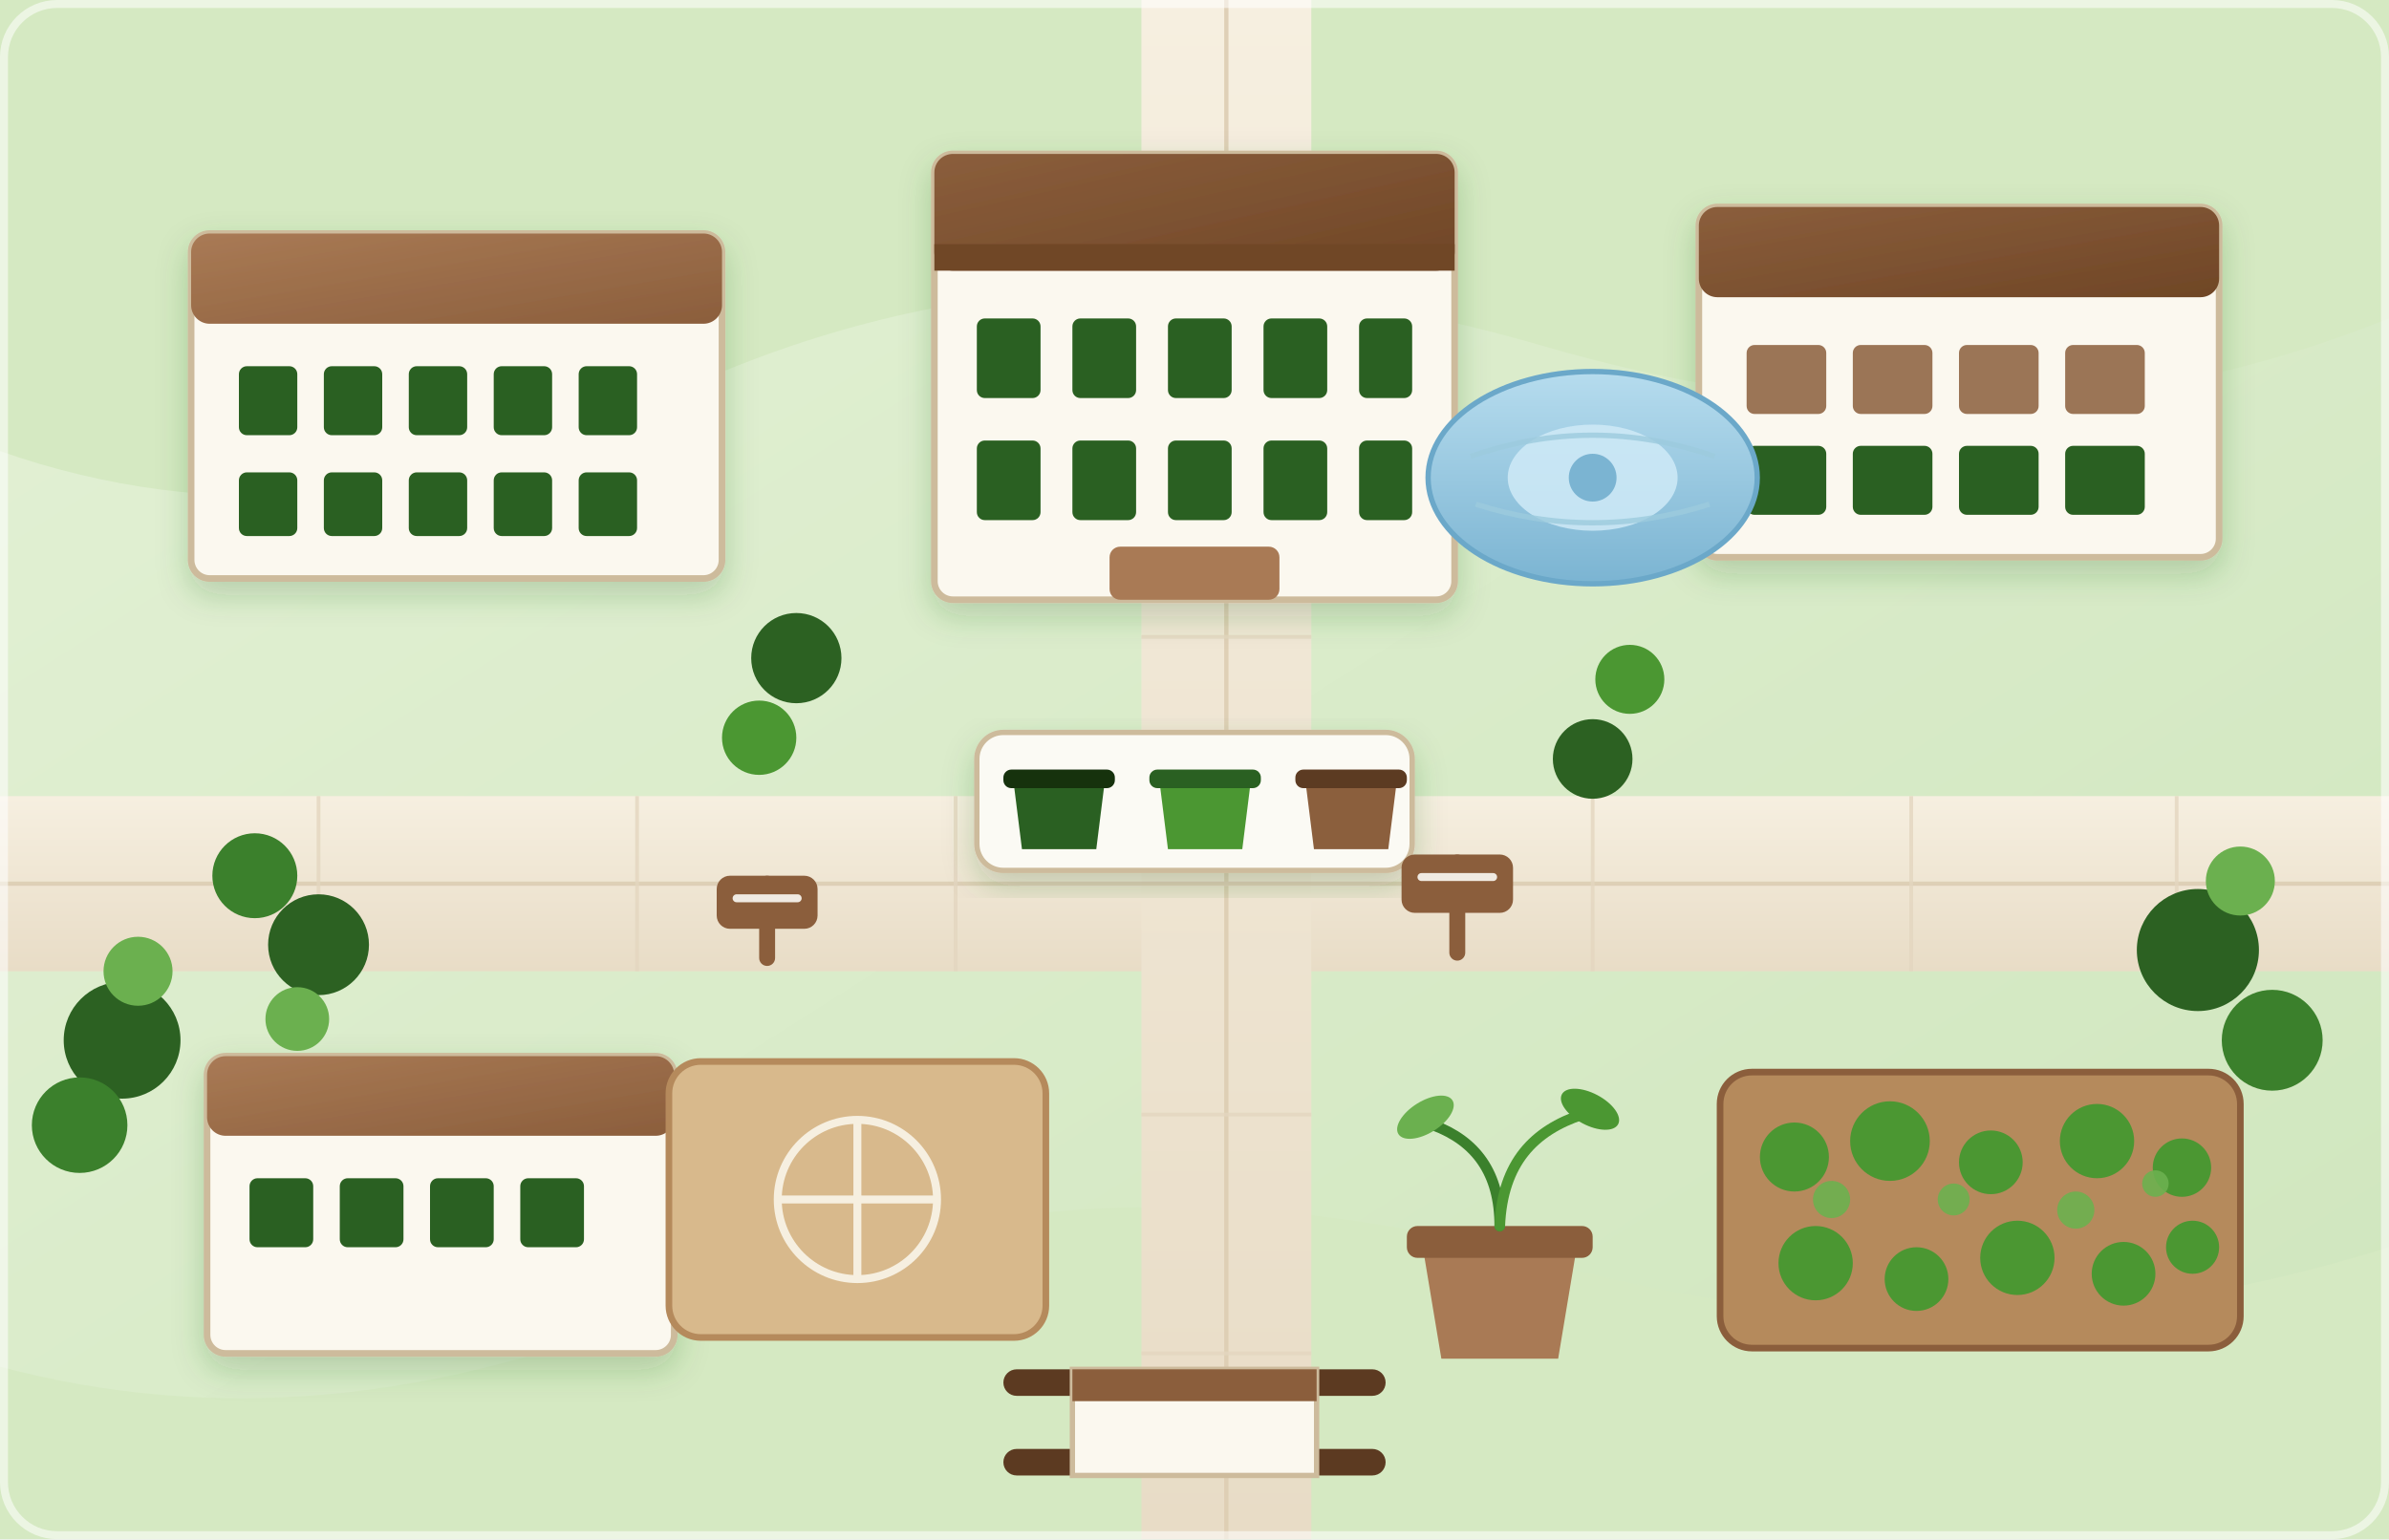
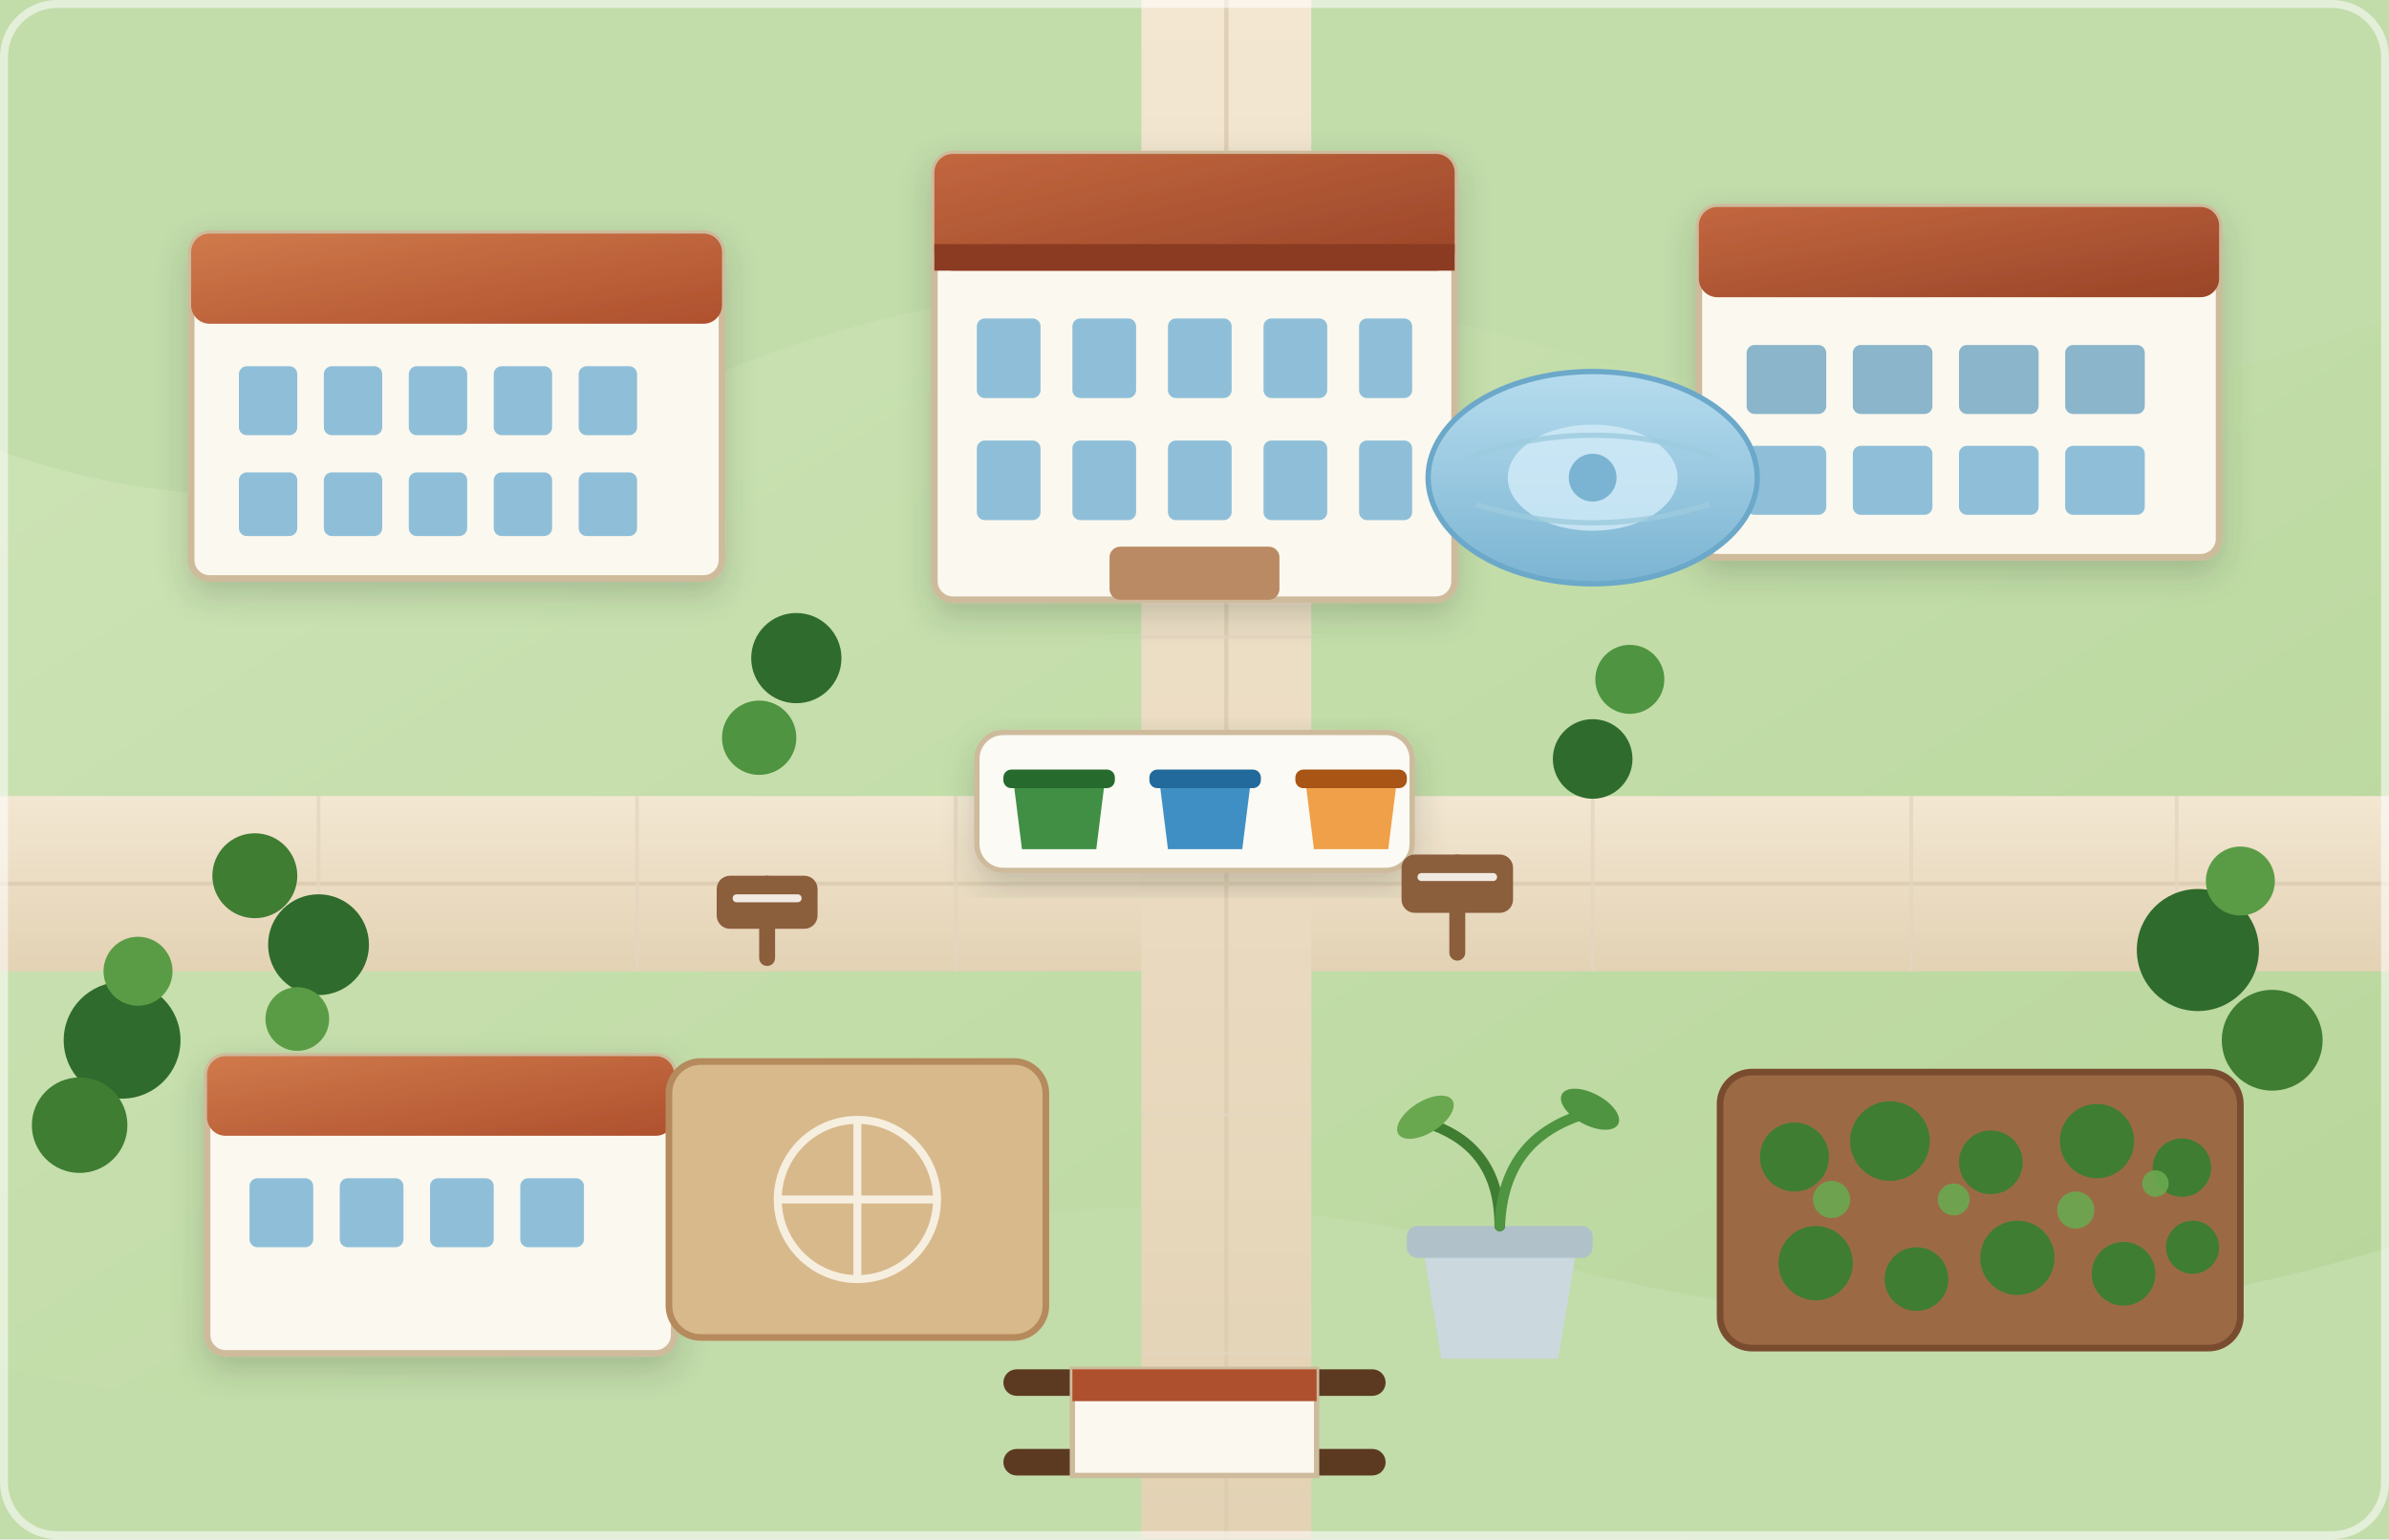
<svg xmlns="http://www.w3.org/2000/svg" viewBox="0 0 900 580" role="img" aria-labelledby="mapTitle mapDesc">
  <defs>
    <linearGradient id="mLawn" x1="0" y1="0" x2="1" y2="1">
-       <stop offset="0%" stop-color="#e4f1d6" />
-       <stop offset="100%" stop-color="#cfe6bd" />
+       <stop offset="0%" stop-color="#cfe4b8" />
+       <stop offset="100%" stop-color="#b7d69a" />
    </linearGradient>
    <linearGradient id="mPath" x1="0" y1="0" x2="0" y2="1">
-       <stop offset="0%" stop-color="#f6efe0" />
-       <stop offset="100%" stop-color="#e8dcc6" />
+       <stop offset="0%" stop-color="#f3e7d2" />
+       <stop offset="100%" stop-color="#e3d2b4" />
    </linearGradient>
    <linearGradient id="mRoof" x1="0" y1="0" x2="1" y2="1">
-       <stop offset="0%" stop-color="#8b5e3c" />
-       <stop offset="100%" stop-color="#6f4626" />
+       <stop offset="0%" stop-color="#c2673f" />
+       <stop offset="100%" stop-color="#9a4528" />
    </linearGradient>
    <linearGradient id="mRoof2" x1="0" y1="0" x2="1" y2="1">
-       <stop offset="0%" stop-color="#a97a55" />
-       <stop offset="100%" stop-color="#8b5e3c" />
+       <stop offset="0%" stop-color="#d07a4c" />
+       <stop offset="100%" stop-color="#ae502d" />
    </linearGradient>
    <linearGradient id="mWater" x1="0" y1="0" x2="0" y2="1">
      <stop offset="0%" stop-color="#b6dcee" />
      <stop offset="100%" stop-color="#7bb4d2" />
    </linearGradient>
    <filter id="mSoft" x="-20%" y="-20%" width="140%" height="140%">
-       <feDropShadow dx="0" dy="5" stdDeviation="6" flood-color="#2c6122" flood-opacity=".22" />
+       <feDropShadow dx="0" dy="5" stdDeviation="6" flood-color="#33413a" flood-opacity=".22" />
    </filter>
  </defs>
  <rect width="900" height="580" fill="url(#mLawn)" />
-   <path d="M0 0 h900 v120 q-150 60 -320 10 q-180 -52 -330 20 q-130 62 -250 20 Z" fill="#d5e9c2" />
-   <path d="M0 580 h900 v-110 q-160 50 -320 5 q-170 -48 -330 18 q-130 54 -250 22 Z" fill="#d5e9c2" />
+   <path d="M0 0 h900 v120 q-150 60 -320 10 q-180 -52 -330 20 q-130 62 -250 20 Z" fill="#c2dcaa" />
+   <path d="M0 580 h900 v-110 q-160 50 -320 5 q-170 -48 -330 18 q-130 54 -250 22 Z" fill="#c2dcaa" />
  <path d="M0 300 h900 v66 h-900 Z" fill="url(#mPath)" />
  <path d="M430 0 h64 v580 h-64 Z" fill="url(#mPath)" />
  <g stroke="#ddcdb2" stroke-width="1.6" opacity=".9">
    <path d="M0 333 h900" />
    <path d="M462 0 v580" />
  </g>
  <g stroke="#e3d6bf" stroke-width="1.4" opacity=".8">
    <path d="M120 300 v66M240 300 v66M360 300 v66M600 300 v66M720 300 v66M820 300 v66" />
    <path d="M430 120 h64M430 240 h64M430 420 h64M430 510 h64" />
  </g>
  <g filter="url(#mSoft)">
    <rect x="352" y="58" width="196" height="168" rx="7" fill="#fbf8ef" stroke="#cdbb9c" stroke-width="2.5" />
    <rect x="352" y="58" width="196" height="44" rx="7" fill="url(#mRoof)" />
-     <rect x="352" y="92" width="196" height="10" fill="#6f4626" />
-     <g fill="#2c6122">
+     <rect x="352" y="92" width="196" height="10" fill="#8a3a20" />
+     <g fill="#8fbfd8">
      <rect x="368" y="120" width="24" height="30" rx="3" />
      <rect x="404" y="120" width="24" height="30" rx="3" />
      <rect x="440" y="120" width="24" height="30" rx="3" />
      <rect x="476" y="120" width="24" height="30" rx="3" />
      <rect x="512" y="120" width="20" height="30" rx="3" />
      <rect x="368" y="166" width="24" height="30" rx="3" />
      <rect x="404" y="166" width="24" height="30" rx="3" />
      <rect x="440" y="166" width="24" height="30" rx="3" />
      <rect x="476" y="166" width="24" height="30" rx="3" />
      <rect x="512" y="166" width="20" height="30" rx="3" />
    </g>
-     <rect x="418" y="206" width="64" height="20" rx="4" fill="#a97a55" />
+     <rect x="418" y="206" width="64" height="20" rx="4" fill="#b98a63" />
  </g>
  <g filter="url(#mSoft)">
    <rect x="72" y="88" width="200" height="130" rx="7" fill="#fbf8ef" stroke="#cdbb9c" stroke-width="2.5" />
    <rect x="72" y="88" width="200" height="34" rx="7" fill="url(#mRoof2)" />
-     <g fill="#2c6122">
+     <g fill="#8fbfd8">
      <rect x="90" y="138" width="22" height="26" rx="3" />
      <rect x="122" y="138" width="22" height="26" rx="3" />
      <rect x="154" y="138" width="22" height="26" rx="3" />
      <rect x="186" y="138" width="22" height="26" rx="3" />
      <rect x="218" y="138" width="22" height="26" rx="3" />
      <rect x="90" y="178" width="22" height="24" rx="3" />
      <rect x="122" y="178" width="22" height="24" rx="3" />
      <rect x="154" y="178" width="22" height="24" rx="3" />
      <rect x="186" y="178" width="22" height="24" rx="3" />
      <rect x="218" y="178" width="22" height="24" rx="3" />
    </g>
  </g>
  <g filter="url(#mSoft)">
    <rect x="640" y="78" width="196" height="132" rx="7" fill="#fbf8ef" stroke="#cdbb9c" stroke-width="2.5" />
    <rect x="640" y="78" width="196" height="34" rx="7" fill="url(#mRoof)" />
-     <g fill="#8b5e3c" opacity=".85">
+     <g fill="#7daec8" opacity=".9">
      <rect x="658" y="130" width="30" height="26" rx="3" />
      <rect x="698" y="130" width="30" height="26" rx="3" />
      <rect x="738" y="130" width="30" height="26" rx="3" />
      <rect x="778" y="130" width="30" height="26" rx="3" />
    </g>
-     <g fill="#2c6122">
+     <g fill="#8fbfd8">
      <rect x="658" y="168" width="30" height="26" rx="3" />
      <rect x="698" y="168" width="30" height="26" rx="3" />
      <rect x="738" y="168" width="30" height="26" rx="3" />
      <rect x="778" y="168" width="30" height="26" rx="3" />
    </g>
  </g>
  <g filter="url(#mSoft)">
    <rect x="78" y="398" width="176" height="112" rx="7" fill="#fbf8ef" stroke="#cdbb9c" stroke-width="2.5" />
    <rect x="78" y="398" width="176" height="30" rx="7" fill="url(#mRoof2)" />
-     <g fill="#2c6122">
+     <g fill="#8fbfd8">
      <rect x="94" y="444" width="24" height="26" rx="3" />
      <rect x="128" y="444" width="24" height="26" rx="3" />
      <rect x="162" y="444" width="24" height="26" rx="3" />
      <rect x="196" y="444" width="24" height="26" rx="3" />
    </g>
  </g>
  <g>
-     <rect x="648" y="404" width="196" height="104" rx="12" fill="#b58a5c" stroke="#8b5e3c" stroke-width="2.5" />
-     <g fill="#4b9732">
+     <rect x="648" y="404" width="196" height="104" rx="12" fill="#9b6a45" stroke="#7a4c2f" stroke-width="2.5" />
+     <g fill="#3f7d32">
      <circle cx="676" cy="436" r="13" />
      <circle cx="712" cy="430" r="15" />
      <circle cx="750" cy="438" r="12" />
      <circle cx="790" cy="430" r="14" />
      <circle cx="822" cy="440" r="11" />
      <circle cx="684" cy="476" r="14" />
      <circle cx="722" cy="482" r="12" />
      <circle cx="760" cy="474" r="14" />
      <circle cx="800" cy="480" r="12" />
      <circle cx="826" cy="470" r="10" />
    </g>
-     <g fill="#6bb04f" opacity=".9">
+     <g fill="#6aa84f" opacity=".9">
      <circle cx="690" cy="452" r="7" />
      <circle cx="736" cy="452" r="6" />
      <circle cx="782" cy="456" r="7" />
      <circle cx="812" cy="446" r="5" />
    </g>
  </g>
  <g>
    <ellipse cx="600" cy="180" rx="62" ry="40" fill="url(#mWater)" stroke="#6ba8c9" stroke-width="2" />
    <ellipse cx="600" cy="180" rx="32" ry="20" fill="#cfeaf7" opacity=".85" />
    <circle cx="600" cy="180" r="9" fill="#7bb4d2" />
    <g stroke="#9ccbdd" stroke-width="2" fill="none" opacity=".8">
      <path d="M554 172 q46 -16 92 0" />
      <path d="M556 190 q44 14 88 0" />
    </g>
  </g>
  <g>
    <rect x="252" y="400" width="142" height="104" rx="12" fill="#d8b98c" stroke="#b58a5c" stroke-width="2.5" />
    <circle cx="323" cy="452" r="30" fill="none" stroke="#f6efe0" stroke-width="3" />
    <path d="M293 452 h60" stroke="#f6efe0" stroke-width="3" />
    <path d="M323 422 v60" stroke="#f6efe0" stroke-width="3" />
  </g>
  <g>
-     <g fill="#2c6122">
+     <g fill="#2f6b2c">
      <circle cx="46" cy="392" r="22" />
      <circle cx="120" cy="356" r="19" />
      <circle cx="828" cy="358" r="23" />
    </g>
-     <g fill="#3b802c">
+     <g fill="#3f7d32">
      <circle cx="30" cy="424" r="18" />
      <circle cx="96" cy="330" r="16" />
      <circle cx="856" cy="392" r="19" />
    </g>
-     <g fill="#6bb04f">
+     <g fill="#5a9c45">
      <circle cx="52" cy="366" r="13" />
      <circle cx="112" cy="384" r="12" />
      <circle cx="844" cy="332" r="13" />
    </g>
-     <g fill="#2c6122">
+     <g fill="#2f6b2c">
      <circle cx="300" cy="248" r="17" />
      <circle cx="600" cy="286" r="15" />
    </g>
-     <g fill="#4b9732">
+     <g fill="#4f9440">
      <circle cx="286" cy="278" r="14" />
      <circle cx="614" cy="256" r="13" />
    </g>
  </g>
  <g id="binStation" filter="url(#mSoft)">
    <rect x="368" y="276" width="164" height="52" rx="10" fill="#fbfaf4" stroke="#cdbb9c" stroke-width="2" />
    <g>
-       <path d="M382 296 h34 l-3 24 h-28 Z" fill="#2c6122" />
-       <rect x="378" y="290" width="42" height="7" rx="3" fill="#16300f" />
-       <path d="M437 296 h34 l-3 24 h-28 Z" fill="#4b9732" />
-       <rect x="433" y="290" width="42" height="7" rx="3" fill="#2c6122" />
-       <path d="M492 296 h34 l-3 24 h-28 Z" fill="#8b5e3c" />
-       <rect x="488" y="290" width="42" height="7" rx="3" fill="#5c3a21" />
+       <path d="M382 296 h34 l-3 24 h-28 Z" fill="#3f8f45" />
+       <rect x="378" y="290" width="42" height="7" rx="3" fill="#256b2f" />
+       <path d="M437 296 h34 l-3 24 h-28 Z" fill="#3f8fc4" />
+       <rect x="433" y="290" width="42" height="7" rx="3" fill="#246a9b" />
+       <path d="M492 296 h34 l-3 24 h-28 Z" fill="#f0a04a" />
+       <rect x="488" y="290" width="42" height="7" rx="3" fill="#a85414" />
    </g>
  </g>
  <g id="potCorner">
-     <path d="M536 470 h58 l-7 42 h-44 Z" fill="#a97a55" />
-     <rect x="530" y="462" width="70" height="12" rx="4" fill="#8b5e3c" />
-     <path d="M565 462 C565 442 556 430 540 424" stroke="#3b802c" stroke-width="4" fill="none" stroke-linecap="round" />
-     <path d="M565 462 C566 438 578 426 596 420" stroke="#4b9732" stroke-width="4" fill="none" stroke-linecap="round" />
-     <ellipse cx="537" cy="421" rx="12" ry="6" fill="#6bb04f" transform="rotate(-32 537 421)" />
-     <ellipse cx="599" cy="418" rx="12" ry="6" fill="#4b9732" transform="rotate(28 599 418)" />
+     <path d="M536 470 h58 l-7 42 h-44 Z" fill="#cbd8de" />
+     <rect x="530" y="462" width="70" height="12" rx="4" fill="#b0c1ca" />
+     <path d="M565 462 C565 442 556 430 540 424" stroke="#3f7d32" stroke-width="4" fill="none" stroke-linecap="round" />
+     <path d="M565 462 C566 438 578 426 596 420" stroke="#4f9440" stroke-width="4" fill="none" stroke-linecap="round" />
+     <ellipse cx="537" cy="421" rx="12" ry="6" fill="#6aa84f" transform="rotate(-32 537 421)" />
+     <ellipse cx="599" cy="418" rx="12" ry="6" fill="#4f9440" transform="rotate(28 599 418)" />
  </g>
  <g>
    <rect x="378" y="516" width="144" height="10" rx="5" fill="#5c3a21" />
    <rect x="378" y="546" width="144" height="10" rx="5" fill="#5c3a21" />
    <rect x="404" y="516" width="92" height="40" fill="#fbf8ef" stroke="#cdbb9c" stroke-width="2" />
-     <rect x="404" y="516" width="92" height="12" fill="#8b5e3c" />
+     <rect x="404" y="516" width="92" height="12" fill="#ae502d" />
  </g>
  <g fill="#8b5e3c">
    <rect x="546" y="322" width="6" height="40" rx="3" />
    <rect x="528" y="322" width="42" height="22" rx="5" />
    <rect x="286" y="330" width="6" height="34" rx="3" />
    <rect x="270" y="330" width="38" height="20" rx="5" />
  </g>
  <g fill="#fbfaf4" opacity=".9">
    <rect x="534" y="329" width="30" height="3" rx="1.5" />
    <rect x="276" y="337" width="26" height="3" rx="1.5" />
  </g>
  <rect x="1.5" y="1.5" width="897" height="577" rx="20" fill="none" stroke="#ffffff" stroke-width="3" opacity=".55" />
</svg>
